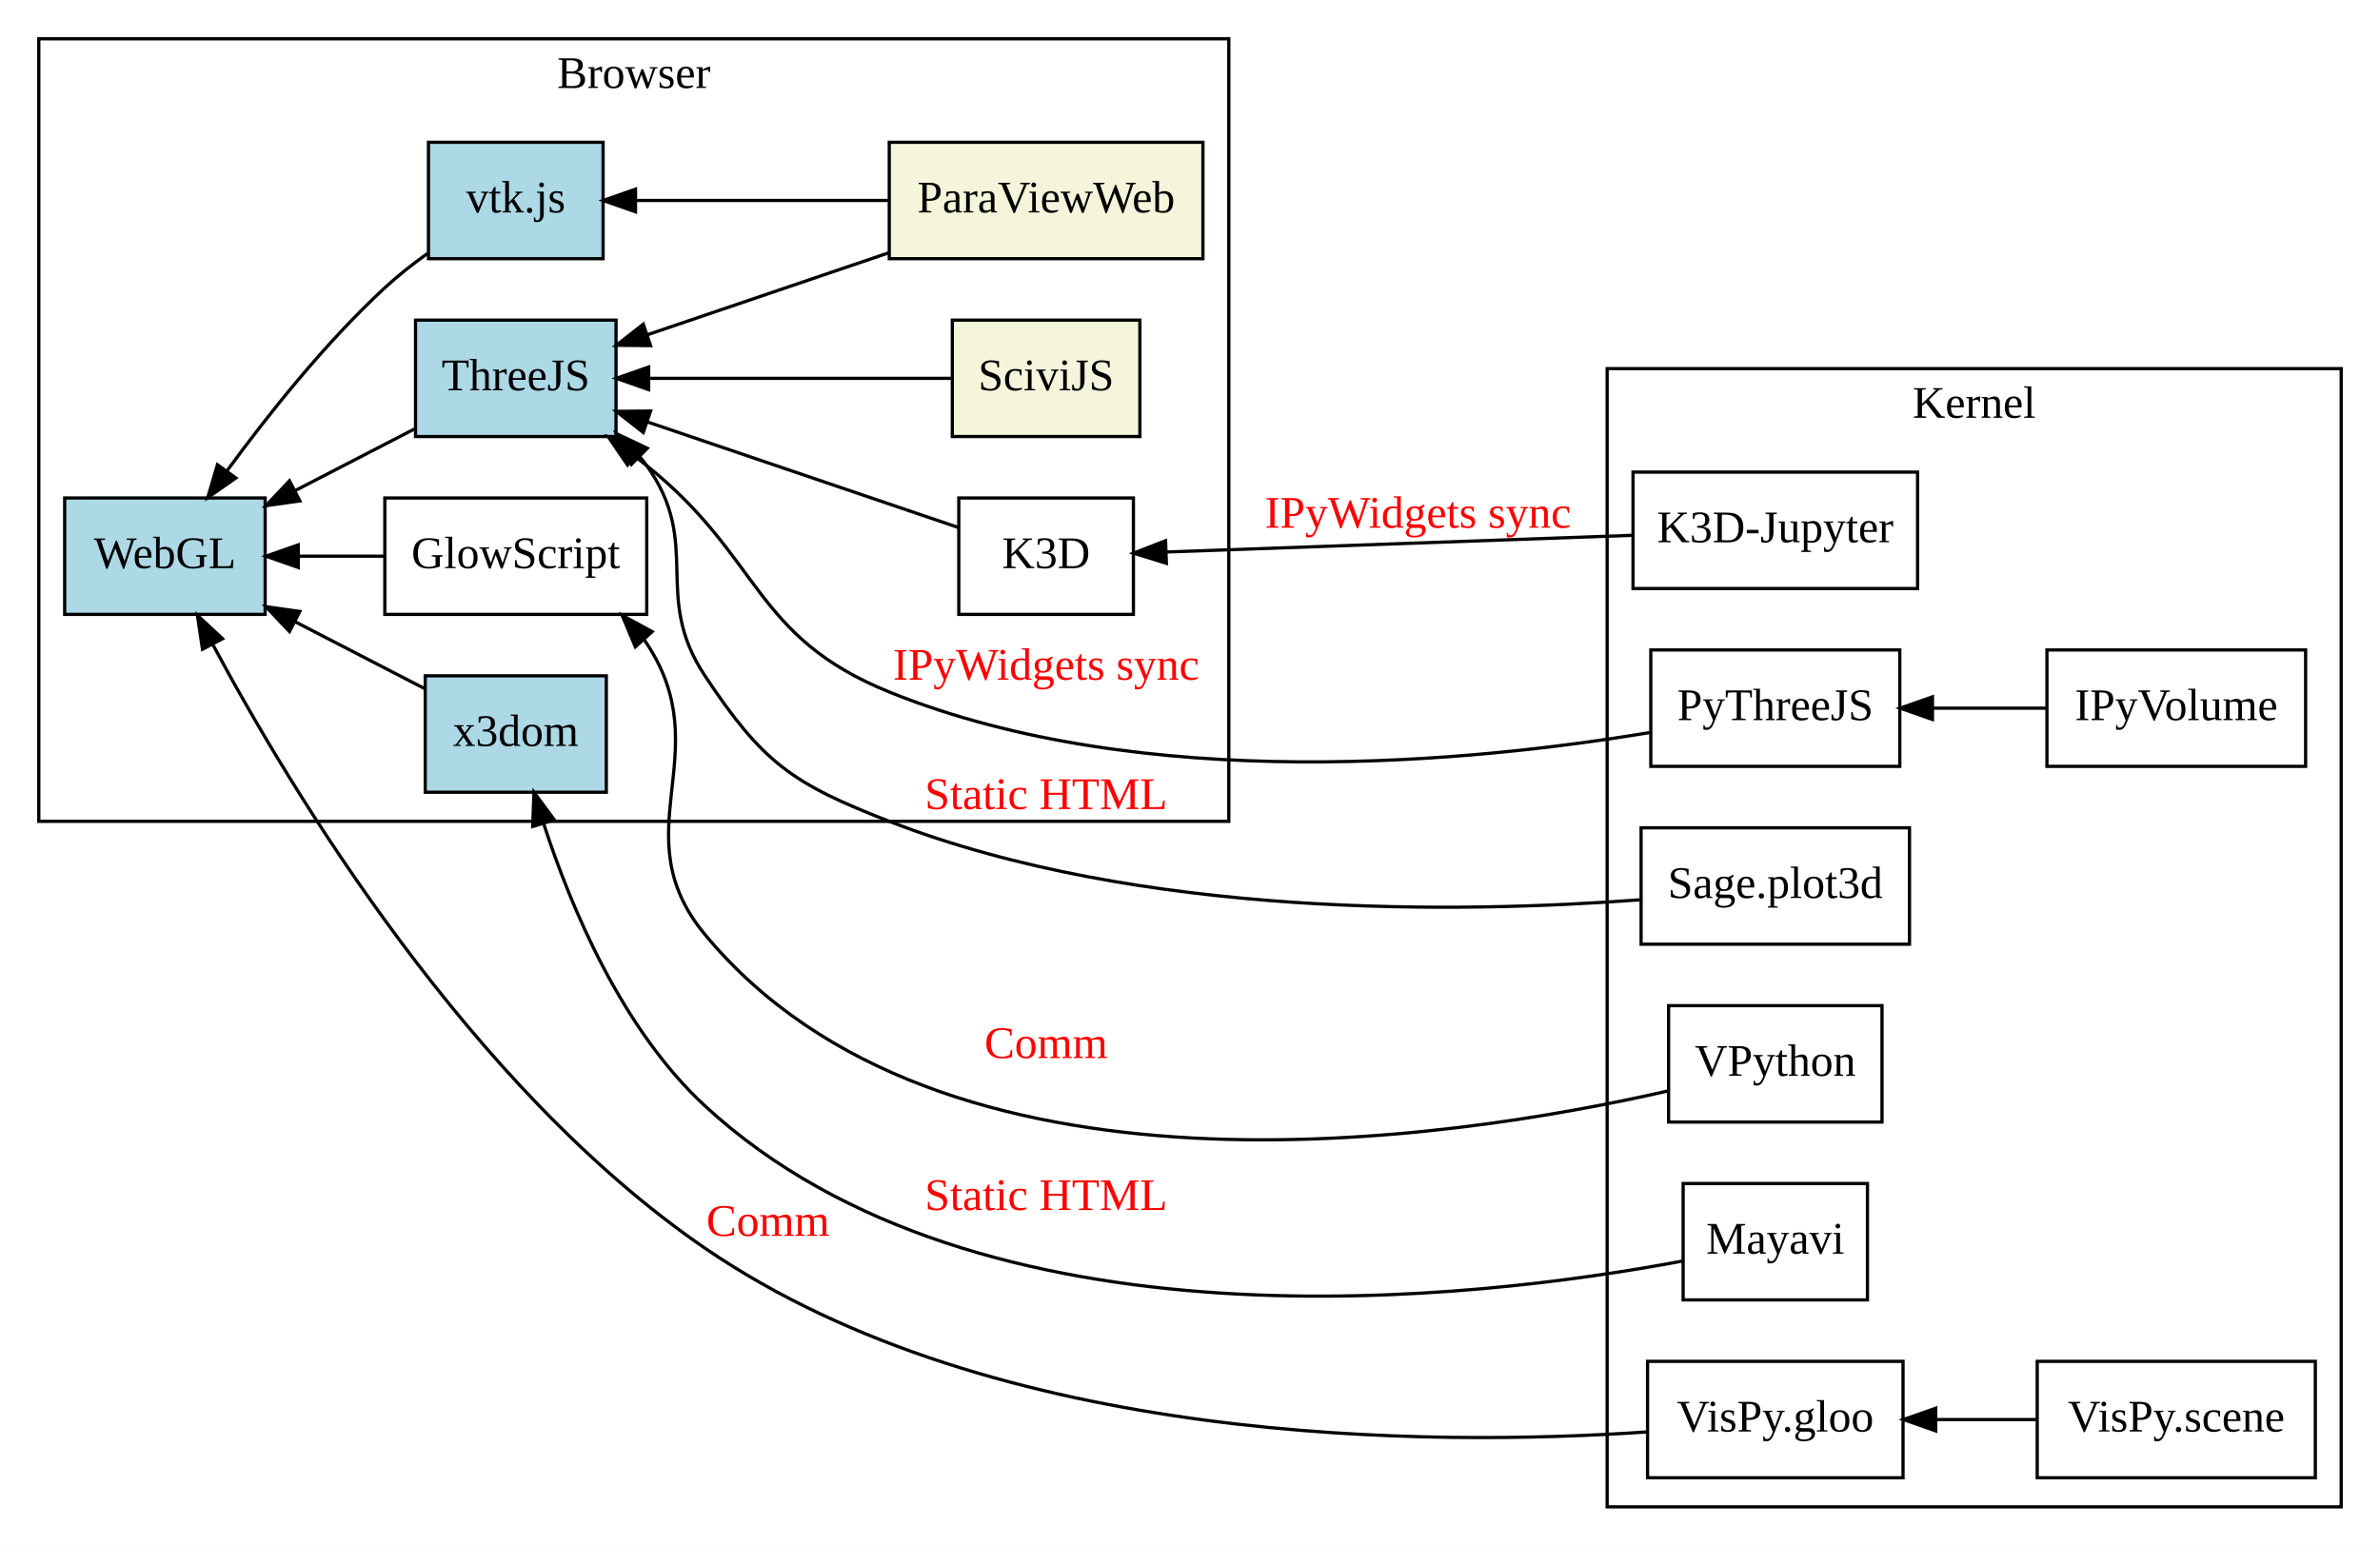
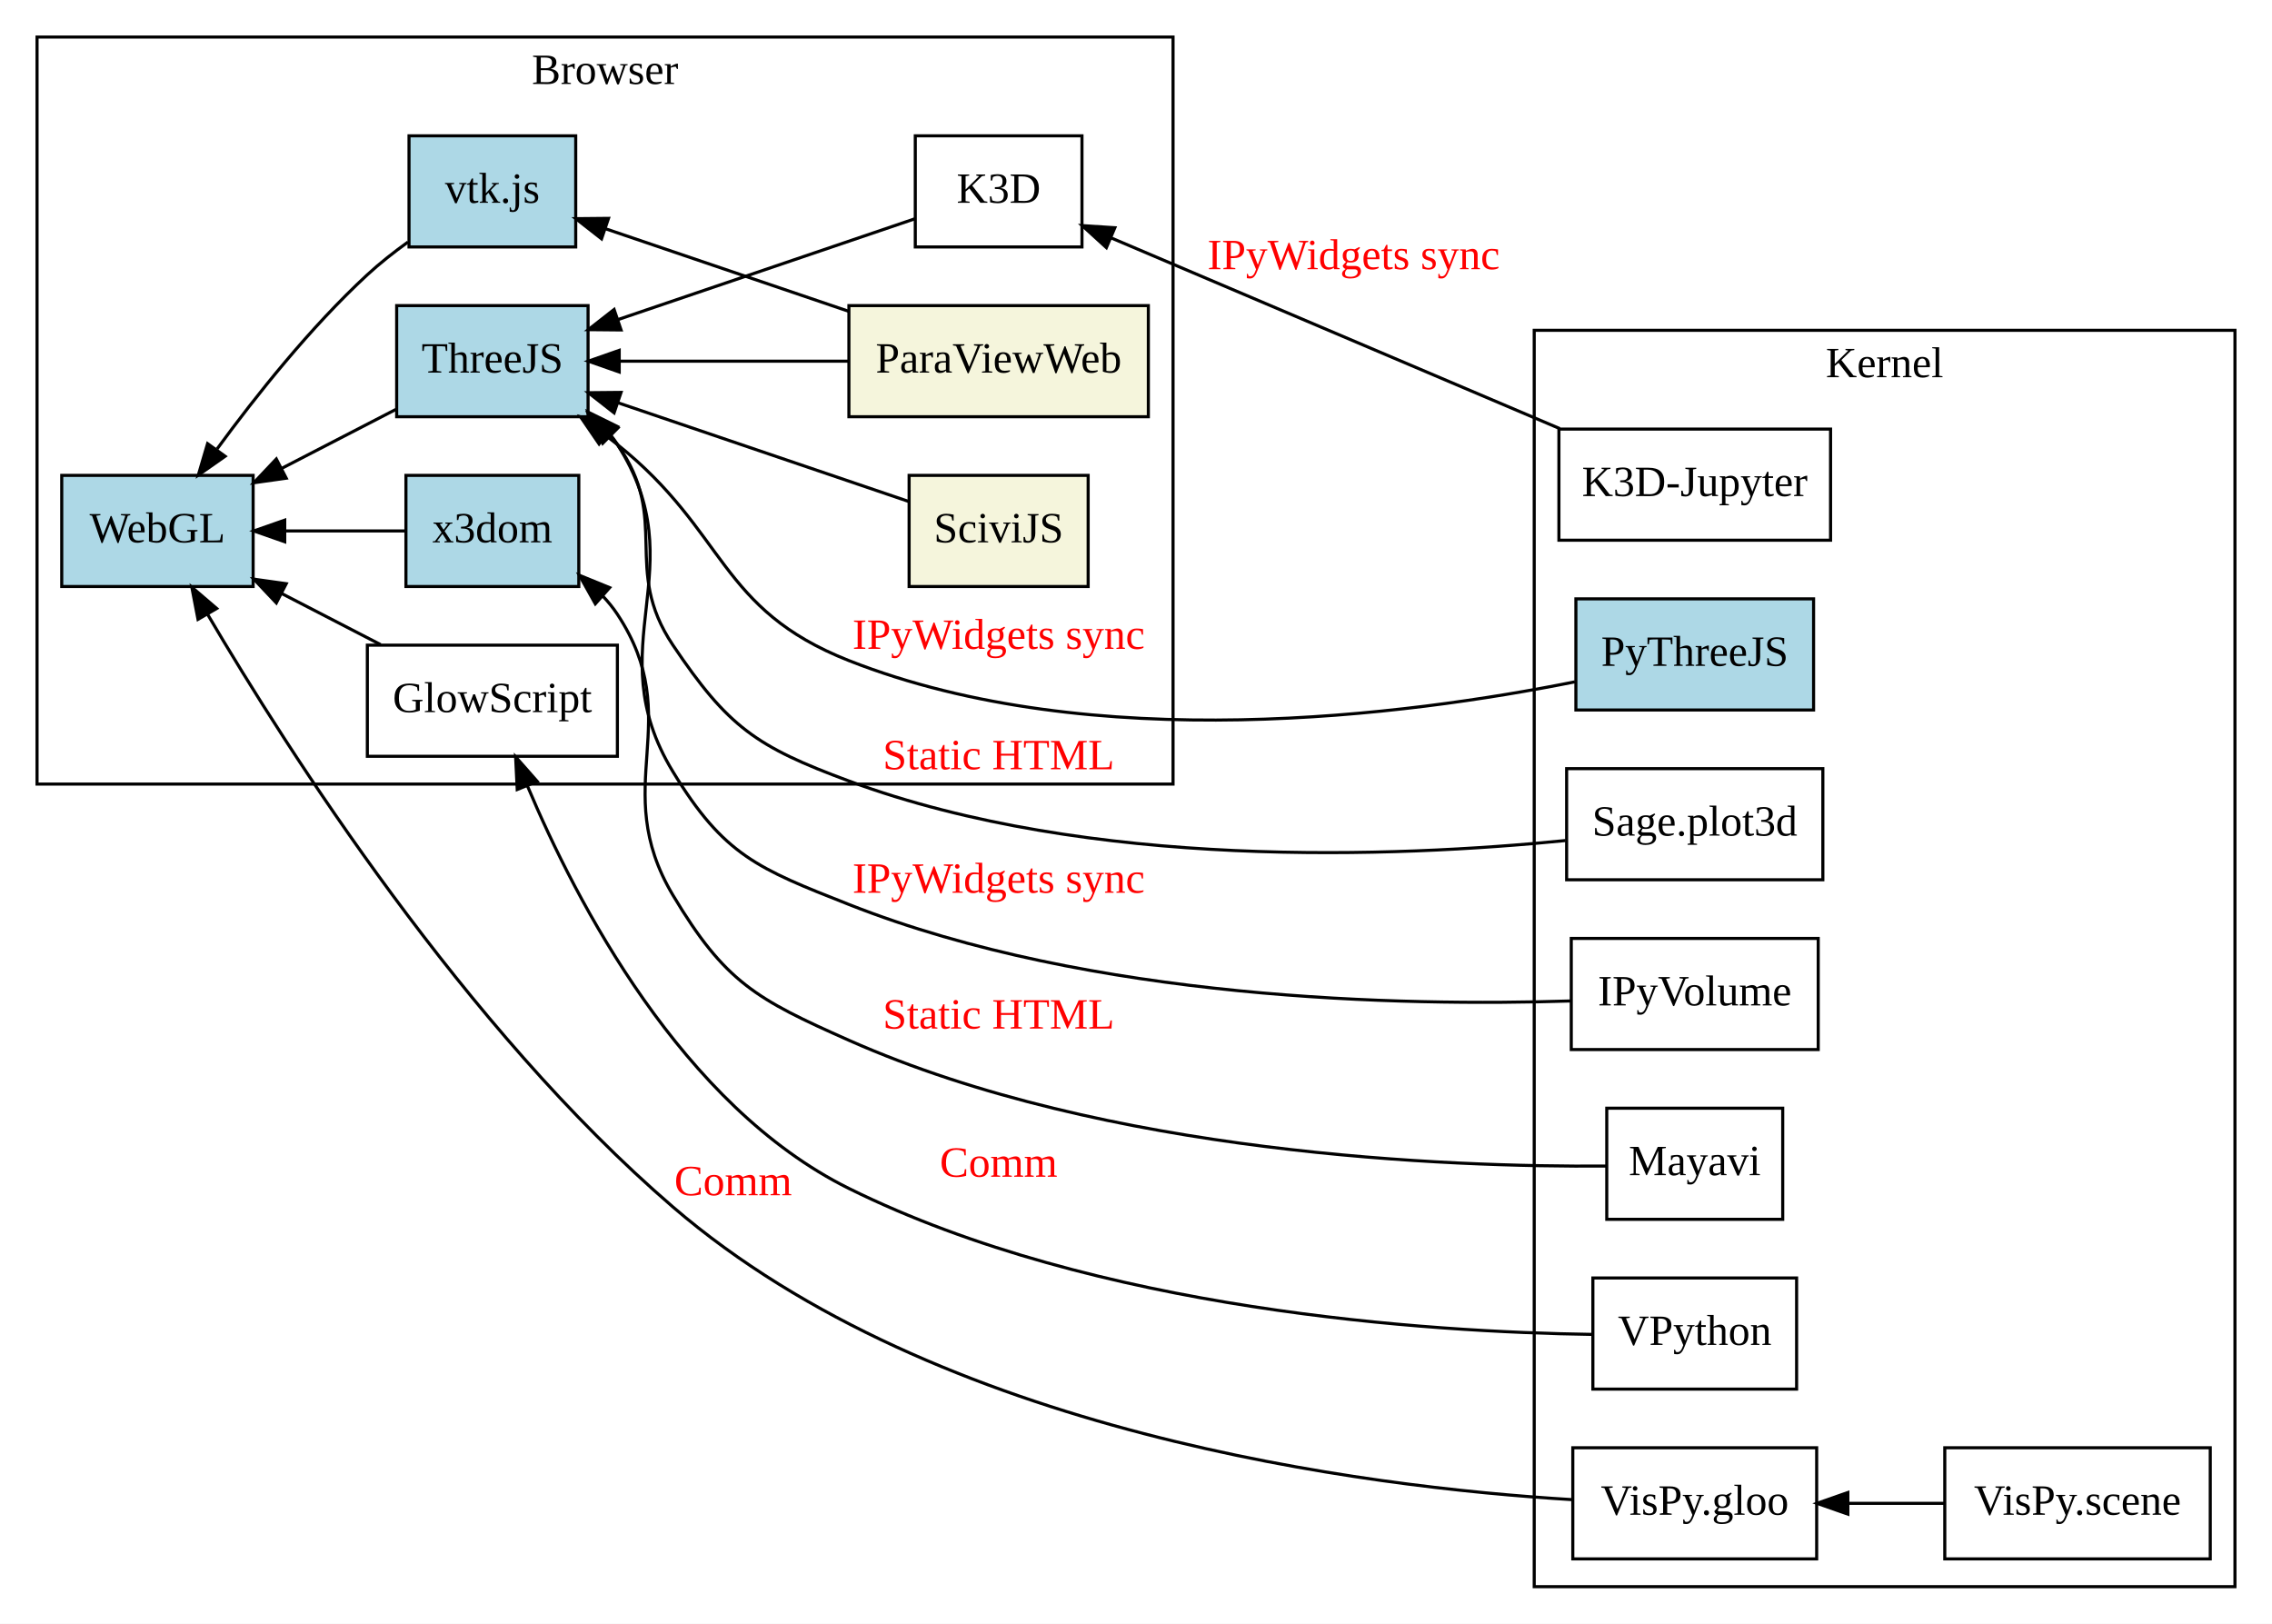
- <svg xmlns="http://www.w3.org/2000/svg" width="736pt" height="478pt" viewBox="0.00 0.00 736.00 478.00">
-   <g id="graph0" class="graph" transform="scale(1 1) rotate(0) translate(4 474)">
-     <polygon fill="white" stroke="none" points="-4,4 -4,-474 732,-474 732,4 -4,4" />
+ <svg xmlns="http://www.w3.org/2000/svg" width="736pt" height="526pt" viewBox="0.00 0.00 736.00 526.00">
+   <g id="graph0" class="graph" transform="scale(1 1) rotate(0) translate(4 522)">
+     <polygon fill="white" stroke="none" points="-4,4 -4,-522 732,-522 732,4 -4,4" />
    <g id="clust1" class="cluster">
-       <polygon fill="none" stroke="black" points="8,-220 8,-462 376,-462 376,-220 8,-220" />
-       <text text-anchor="middle" x="192" y="-446.8" font-family="Times New Roman,serif" font-size="14.00">Browser</text>
+       <polygon fill="none" stroke="black" points="8,-268 8,-510 376,-510 376,-268 8,-268" />
+       <text text-anchor="middle" x="192" y="-494.8" font-family="Times New Roman,serif" font-size="14.00">Browser</text>
    </g>
    <g id="clust2" class="cluster">
-       <polygon fill="none" stroke="black" points="493,-8 493,-360 720,-360 720,-8 493,-8" />
-       <text text-anchor="middle" x="606.5" y="-344.8" font-family="Times New Roman,serif" font-size="14.00">Kernel</text>
+       <polygon fill="none" stroke="black" points="493,-8 493,-415 720,-415 720,-8 493,-8" />
+       <text text-anchor="middle" x="606.5" y="-399.8" font-family="Times New Roman,serif" font-size="14.00">Kernel</text>
    </g>
    <g id="node1" class="node">
-       <polygon fill="lightblue" stroke="black" points="16,-284 16,-320 78,-320 78,-284 16,-284" />
-       <text text-anchor="middle" x="47" y="-298.3" font-family="Times New Roman,serif" font-size="14.00">WebGL</text>
+       <polygon fill="lightblue" stroke="black" points="16,-332 16,-368 78,-368 78,-332 16,-332" />
+       <text text-anchor="middle" x="47" y="-346.3" font-family="Times New Roman,serif" font-size="14.00">WebGL</text>
    </g>
    <g id="node2" class="node">
-       <polygon fill="lightblue" stroke="black" points="124.5,-339 124.5,-375 186.5,-375 186.5,-339 124.5,-339" />
-       <text text-anchor="middle" x="155.5" y="-353.3" font-family="Times New Roman,serif" font-size="14.00">ThreeJS</text>
+       <polygon fill="lightblue" stroke="black" points="124.5,-387 124.5,-423 186.5,-423 186.5,-387 124.5,-387" />
+       <text text-anchor="middle" x="155.5" y="-401.3" font-family="Times New Roman,serif" font-size="14.00">ThreeJS</text>
    </g>
    <g id="edge1" class="edge">
-       <path fill="none" stroke="black" d="M87.3,-322.296C99.484,-328.588 112.716,-335.421 124.191,-341.347" />
-       <polygon fill="black" stroke="black" points="88.725,-319.092 78.234,-317.614 85.513,-325.312 88.725,-319.092" />
+       <path fill="none" stroke="black" d="M87.3,-370.296C99.484,-376.588 112.716,-383.421 124.191,-389.347" />
+       <polygon fill="black" stroke="black" points="88.725,-367.092 78.234,-365.614 85.513,-373.312 88.725,-367.092" />
    </g>
    <g id="node3" class="node">
-       <polygon fill="lightblue" stroke="black" points="127.5,-229 127.5,-265 183.5,-265 183.5,-229 127.5,-229" />
-       <text text-anchor="middle" x="155.5" y="-243.3" font-family="Times New Roman,serif" font-size="14.00">x3dom</text>
+       <polygon fill="lightblue" stroke="black" points="127.5,-332 127.5,-368 183.5,-368 183.5,-332 127.5,-332" />
+       <text text-anchor="middle" x="155.5" y="-346.3" font-family="Times New Roman,serif" font-size="14.00">x3dom</text>
    </g>
    <g id="edge2" class="edge">
-       <path fill="none" stroke="black" d="M87.245,-281.733C100.62,-274.826 115.263,-267.263 127.462,-260.963" />
-       <polygon fill="black" stroke="black" points="85.513,-278.688 78.234,-286.386 88.725,-284.908 85.513,-278.688" />
+       <path fill="none" stroke="black" d="M88.405,-350C101.462,-350 115.615,-350 127.462,-350" />
+       <polygon fill="black" stroke="black" points="88.234,-346.5 78.234,-350 88.234,-353.5 88.234,-346.5" />
    </g>
    <g id="node4" class="node">
-       <polygon fill="lightblue" stroke="black" points="128.5,-394 128.5,-430 182.5,-430 182.5,-394 128.5,-394" />
-       <text text-anchor="middle" x="155.5" y="-408.3" font-family="Times New Roman,serif" font-size="14.00">vtk.js</text>
+       <polygon fill="lightblue" stroke="black" points="128.5,-442 128.5,-478 182.5,-478 182.5,-442 128.5,-442" />
+       <text text-anchor="middle" x="155.5" y="-456.3" font-family="Times New Roman,serif" font-size="14.00">vtk.js</text>
    </g>
    <g id="edge3" class="edge">
-       <path fill="none" stroke="black" d="M66.334,-328.58C78.902,-345.754 96.579,-367.989 115,-385 119.028,-388.719 123.604,-392.316 128.178,-395.605" />
-       <polygon fill="black" stroke="black" points="68.929,-326.193 60.251,-320.115 63.244,-330.278 68.929,-326.193" />
+       <path fill="none" stroke="black" d="M66.334,-376.58C78.902,-393.754 96.579,-415.989 115,-433 119.028,-436.719 123.604,-440.316 128.178,-443.605" />
+       <polygon fill="black" stroke="black" points="68.929,-374.193 60.251,-368.115 63.244,-378.278 68.929,-374.193" />
    </g>
    <g id="node5" class="node">
-       <polygon fill="none" stroke="black" points="115,-284 115,-320 196,-320 196,-284 115,-284" />
-       <text text-anchor="middle" x="155.5" y="-298.3" font-family="Times New Roman,serif" font-size="14.00">GlowScript</text>
+       <polygon fill="none" stroke="black" points="115,-277 115,-313 196,-313 196,-277 115,-277" />
+       <text text-anchor="middle" x="155.5" y="-291.3" font-family="Times New Roman,serif" font-size="14.00">GlowScript</text>
    </g>
    <g id="edge4" class="edge">
-       <path fill="none" stroke="black" d="M88.412,-302C97.002,-302 106.066,-302 114.635,-302" />
-       <polygon fill="black" stroke="black" points="88.234,-298.5 78.234,-302 88.234,-305.5 88.234,-298.5" />
+       <path fill="none" stroke="black" d="M87.22,-329.745C97.728,-324.319 109.02,-318.487 119.296,-313.181" />
+       <polygon fill="black" stroke="black" points="85.513,-326.688 78.234,-334.386 88.725,-332.908 85.513,-326.688" />
    </g>
    <g id="node11" class="node">
      <polygon fill="none" stroke="black" points="505.5,-17 505.5,-53 584.5,-53 584.5,-17 505.5,-17" />
      <text text-anchor="middle" x="545" y="-31.3" font-family="Times New Roman,serif" font-size="14.00">VisPy.gloo</text>
    </g>
    <g id="edge13" class="edge">
-       <path fill="none" stroke="black" d="M61.794,-274.704C86.208,-229.149 141.38,-137.729 214,-88 303.887,-26.446 439.426,-26.672 505.307,-31.167" />
-       <polygon fill="black" stroke="black" points="58.62,-273.219 57.056,-283.697 64.813,-276.481 58.62,-273.219" />
-       <text text-anchor="middle" x="233.5" y="-91.8" font-family="Times New Roman,serif" font-size="14.00" fill="red">Comm</text>
+       <path fill="none" stroke="black" d="M63.248,-322.99C89.418,-278.489 146.622,-188.932 214,-131 299.396,-57.576 438.26,-40.237 505.325,-36.193" />
+       <polygon fill="black" stroke="black" points="60.141,-321.369 58.142,-331.774 66.193,-324.887 60.141,-321.369" />
+       <text text-anchor="middle" x="233.5" y="-134.8" font-family="Times New Roman,serif" font-size="14.00" fill="red">Comm</text>
    </g>
    <g id="node6" class="node">
-       <polygon fill="none" stroke="black" points="292.5,-284 292.5,-320 346.5,-320 346.5,-284 292.5,-284" />
-       <text text-anchor="middle" x="319.5" y="-298.3" font-family="Times New Roman,serif" font-size="14.00">K3D</text>
+       <polygon fill="none" stroke="black" points="292.5,-442 292.5,-478 346.5,-478 346.5,-442 292.5,-442" />
+       <text text-anchor="middle" x="319.5" y="-456.3" font-family="Times New Roman,serif" font-size="14.00">K3D</text>
    </g>
    <g id="edge5" class="edge">
-       <path fill="none" stroke="black" d="M196.309,-343.485C226.223,-333.329 266.351,-319.705 292.317,-310.889" />
-       <polygon fill="black" stroke="black" points="194.935,-340.255 186.591,-346.784 197.186,-346.883 194.935,-340.255" />
+       <path fill="none" stroke="black" d="M196.309,-418.515C226.223,-428.671 266.351,-442.295 292.317,-451.111" />
+       <polygon fill="black" stroke="black" points="197.186,-415.117 186.591,-415.216 194.935,-421.745 197.186,-415.117" />
    </g>
    <g id="node7" class="node">
-       <polygon fill="beige" stroke="black" points="271,-394 271,-430 368,-430 368,-394 271,-394" />
-       <text text-anchor="middle" x="319.5" y="-408.3" font-family="Times New Roman,serif" font-size="14.00">ParaViewWeb</text>
+       <polygon fill="beige" stroke="black" points="271,-387 271,-423 368,-423 368,-387 271,-387" />
+       <text text-anchor="middle" x="319.5" y="-401.3" font-family="Times New Roman,serif" font-size="14.00">ParaViewWeb</text>
    </g>
    <g id="edge6" class="edge">
-       <path fill="none" stroke="black" d="M196.171,-370.468C218.686,-378.112 247.02,-387.732 270.749,-395.788" />
-       <polygon fill="black" stroke="black" points="197.186,-367.117 186.591,-367.216 194.935,-373.745 197.186,-367.117" />
+       <path fill="none" stroke="black" d="M196.778,-405C219.194,-405 247.233,-405 270.749,-405" />
+       <polygon fill="black" stroke="black" points="196.591,-401.5 186.591,-405 196.591,-408.5 196.591,-401.5" />
    </g>
    <g id="node8" class="node">
-       <polygon fill="beige" stroke="black" points="290.5,-339 290.5,-375 348.5,-375 348.5,-339 290.5,-339" />
-       <text text-anchor="middle" x="319.5" y="-353.3" font-family="Times New Roman,serif" font-size="14.00">SciviJS</text>
+       <polygon fill="beige" stroke="black" points="290.5,-332 290.5,-368 348.5,-368 348.5,-332 290.5,-332" />
+       <text text-anchor="middle" x="319.5" y="-346.3" font-family="Times New Roman,serif" font-size="14.00">SciviJS</text>
    </g>
    <g id="edge8" class="edge">
-       <path fill="none" stroke="black" d="M196.86,-357C226.01,-357 264.636,-357 290.466,-357" />
-       <polygon fill="black" stroke="black" points="196.591,-353.5 186.591,-357 196.591,-360.5 196.591,-353.5" />
+       <path fill="none" stroke="black" d="M196.096,-391.557C225.331,-381.631 264.409,-368.364 290.466,-359.518" />
+       <polygon fill="black" stroke="black" points="194.935,-388.255 186.591,-394.784 197.186,-394.883 194.935,-388.255" />
    </g>
    <g id="node9" class="node">
-       <polygon fill="none" stroke="black" points="506.5,-237 506.5,-273 583.5,-273 583.5,-237 506.5,-237" />
-       <text text-anchor="middle" x="545" y="-251.3" font-family="Times New Roman,serif" font-size="14.00">PyThreeJS</text>
+       <polygon fill="lightblue" stroke="black" points="506.5,-292 506.5,-328 583.5,-328 583.5,-292 506.5,-292" />
+       <text text-anchor="middle" x="545" y="-306.3" font-family="Times New Roman,serif" font-size="14.00">PyThreeJS</text>
+     </g>
+     <g id="edge10" class="edge">
+       <path fill="none" stroke="black" d="M192.39,-380.825C193.618,-379.884 194.825,-378.941 196,-378 231.59,-349.498 228.58,-324.72 271,-308 349.931,-276.888 451.953,-290.262 506.185,-301.122" />
+       <polygon fill="black" stroke="black" points="190.067,-378.188 184.087,-386.935 194.216,-383.826 190.067,-378.188" />
+       <text text-anchor="middle" x="319.5" y="-311.8" font-family="Times New Roman,serif" font-size="14.00" fill="red">IPyWidgets sync</text>
+     </g>
+     <g id="node14" class="node">
+       <polygon fill="none" stroke="black" points="503.5,-237 503.5,-273 586.5,-273 586.5,-237 503.5,-237" />
+       <text text-anchor="middle" x="545" y="-251.3" font-family="Times New Roman,serif" font-size="14.00">Sage.plot3d</text>
+     </g>
+     <g id="edge16" class="edge">
+       <path fill="none" stroke="black" d="M193.926,-380.673C194.655,-379.803 195.348,-378.912 196,-378 213.434,-353.615 197.278,-337.879 214,-313 231.853,-286.439 240.985,-280.103 271,-269 349.115,-240.103 448.43,-244.247 503.166,-249.71" />
+       <polygon fill="black" stroke="black" points="191.251,-378.396 186.596,-387.913 196.17,-383.376 191.251,-378.396" />
+       <text text-anchor="middle" x="319.5" y="-272.8" font-family="Times New Roman,serif" font-size="14.00" fill="red">Static HTML</text>
+     </g>
+     <g id="node15" class="node">
+       <polygon fill="none" stroke="black" points="505,-182 505,-218 585,-218 585,-182 505,-182" />
+       <text text-anchor="middle" x="545" y="-196.3" font-family="Times New Roman,serif" font-size="14.00">IPyVolume</text>
    </g>
    <g id="edge11" class="edge">
-       <path fill="none" stroke="black" d="M192.39,-332.825C193.618,-331.884 194.825,-330.941 196,-330 231.59,-301.498 228.735,-277.108 271,-260 349.653,-228.163 451.787,-238.403 506.11,-247.444" />
-       <polygon fill="black" stroke="black" points="190.067,-330.188 184.087,-338.935 194.216,-335.826 190.067,-330.188" />
-       <text text-anchor="middle" x="319.5" y="-263.8" font-family="Times New Roman,serif" font-size="14.00" fill="red">IPyWidgets sync</text>
-     </g>
-     <g id="node14" class="node">
-       <polygon fill="none" stroke="black" points="503.5,-182 503.5,-218 586.5,-218 586.5,-182 503.5,-182" />
-       <text text-anchor="middle" x="545" y="-196.3" font-family="Times New Roman,serif" font-size="14.00">Sage.plot3d</text>
-     </g>
-     <g id="edge16" class="edge">
-       <path fill="none" stroke="black" d="M193.926,-332.673C194.655,-331.803 195.348,-330.912 196,-330 213.434,-305.615 197.414,-289.969 214,-265 231.859,-238.114 240.916,-231.693 271,-220 348.737,-189.785 448.192,-191.598 503.054,-195.726" />
-       <polygon fill="black" stroke="black" points="191.251,-330.396 186.596,-339.913 196.17,-335.376 191.251,-330.396" />
-       <text text-anchor="middle" x="319.5" y="-223.8" font-family="Times New Roman,serif" font-size="14.00" fill="red">Static HTML</text>
+       <path fill="none" stroke="black" d="M193.705,-381.205C194.526,-380.17 195.294,-379.102 196,-378 221.775,-337.762 189.172,-312.829 214,-272 230.488,-244.886 241.484,-240.655 271,-229 349.689,-197.929 450.502,-196.003 504.93,-197.744" />
+       <polygon fill="black" stroke="black" points="191.069,-378.894 186.562,-388.483 196.065,-383.798 191.069,-378.894" />
+       <text text-anchor="middle" x="319.5" y="-232.8" font-family="Times New Roman,serif" font-size="14.00" fill="red">IPyWidgets sync</text>
    </g>
    <g id="node10" class="node">
-       <polygon fill="none" stroke="black" points="516.5,-72 516.5,-108 573.5,-108 573.5,-72 516.5,-72" />
-       <text text-anchor="middle" x="545" y="-86.3" font-family="Times New Roman,serif" font-size="14.00">Mayavi</text>
+       <polygon fill="none" stroke="black" points="516.5,-127 516.5,-163 573.5,-163 573.5,-127 516.5,-127" />
+       <text text-anchor="middle" x="545" y="-141.3" font-family="Times New Roman,serif" font-size="14.00">Mayavi</text>
    </g>
    <g id="edge12" class="edge">
-       <path fill="none" stroke="black" d="M164.181,-219.097C172.567,-193.369 188.338,-155.684 214,-132 299.094,-53.465 453.321,-72.184 516.193,-83.993" />
-       <polygon fill="black" stroke="black" points="160.735,-218.395 161.129,-228.983 167.424,-220.46 160.735,-218.395" />
-       <text text-anchor="middle" x="319.5" y="-99.8" font-family="Times New Roman,serif" font-size="14.00" fill="red">Static HTML</text>
+       <path fill="none" stroke="black" d="M191.182,-329.004C192.968,-327.125 194.599,-325.123 196,-323 218.706,-288.588 192.864,-267.398 214,-232 230.833,-203.808 240.986,-198.314 271,-185 354.633,-147.901 465.437,-143.894 516.313,-144.252" />
+       <polygon fill="black" stroke="black" points="188.854,-326.391 183.684,-335.638 193.492,-331.633 188.854,-326.391" />
+       <text text-anchor="middle" x="319.5" y="-188.8" font-family="Times New Roman,serif" font-size="14.00" fill="red">Static HTML</text>
    </g>
    <g id="edge7" class="edge">
-       <path fill="none" stroke="black" d="M192.597,-412C215.7,-412 245.926,-412 270.972,-412" />
-       <polygon fill="black" stroke="black" points="192.528,-408.5 182.528,-412 192.528,-415.5 192.528,-408.5" />
+       <path fill="none" stroke="black" d="M192.285,-447.851C215.427,-439.994 245.814,-429.677 270.972,-421.136" />
+       <polygon fill="black" stroke="black" points="190.872,-444.634 182.528,-451.163 193.122,-451.263 190.872,-444.634" />
    </g>
    <g id="node13" class="node">
-       <polygon fill="none" stroke="black" points="512,-127 512,-163 578,-163 578,-127 512,-127" />
-       <text text-anchor="middle" x="545" y="-141.3" font-family="Times New Roman,serif" font-size="14.00">VPython</text>
+       <polygon fill="none" stroke="black" points="512,-72 512,-108 578,-108 578,-72 512,-72" />
+       <text text-anchor="middle" x="545" y="-86.3" font-family="Times New Roman,serif" font-size="14.00">VPython</text>
    </g>
    <g id="edge15" class="edge">
-       <path fill="none" stroke="black" d="M195.186,-276.182C195.465,-275.793 195.737,-275.398 196,-275 218.502,-240.975 187.961,-216.4 214,-185 286.849,-97.152 444.062,-121.155 511.834,-136.626" />
-       <polygon fill="black" stroke="black" points="192.473,-273.965 188.377,-283.736 197.672,-278.651 192.473,-273.965" />
-       <text text-anchor="middle" x="319.5" y="-146.8" font-family="Times New Roman,serif" font-size="14.00" fill="red">Comm</text>
+       <path fill="none" stroke="black" d="M166.839,-267.441C182.682,-229.756 216.936,-163.77 271,-137 351.164,-97.306 458.954,-90.481 511.909,-89.717" />
+       <polygon fill="black" stroke="black" points="163.551,-266.236 163.031,-276.818 170.036,-268.869 163.551,-266.236" />
+       <text text-anchor="middle" x="319.5" y="-140.8" font-family="Times New Roman,serif" font-size="14.00" fill="red">Comm</text>
    </g>
    <g id="node12" class="node">
-       <polygon fill="none" stroke="black" points="501,-292 501,-328 589,-328 589,-292 501,-292" />
-       <text text-anchor="middle" x="545" y="-306.3" font-family="Times New Roman,serif" font-size="14.00">K3D-Jupyter</text>
+       <polygon fill="none" stroke="black" points="501,-347 501,-383 589,-383 589,-347 501,-347" />
+       <text text-anchor="middle" x="545" y="-361.3" font-family="Times New Roman,serif" font-size="14.00">K3D-Jupyter</text>
    </g>
    <g id="edge14" class="edge">
-       <path fill="none" stroke="black" d="M356.781,-303.299C396.162,-304.708 459.014,-306.958 500.885,-308.457" />
-       <polygon fill="black" stroke="black" points="356.695,-299.793 346.576,-302.933 356.444,-306.789 356.695,-299.793" />
-       <text text-anchor="middle" x="434.5" y="-310.8" font-family="Times New Roman,serif" font-size="14.00" fill="red">IPyWidgets sync</text>
-     </g>
-     <g id="node15" class="node">
-       <polygon fill="none" stroke="black" points="629,-237 629,-273 709,-273 709,-237 629,-237" />
-       <text text-anchor="middle" x="669" y="-251.3" font-family="Times New Roman,serif" font-size="14.00">IPyVolume</text>
-     </g>
-     <g id="edge9" class="edge">
-       <path fill="none" stroke="black" d="M593.925,-255C605.421,-255 617.567,-255 628.624,-255" />
-       <polygon fill="black" stroke="black" points="593.6,-251.5 583.6,-255 593.599,-258.5 593.6,-251.5" />
+       <path fill="none" stroke="black" d="M356.059,-444.886C395.519,-428.113 459.175,-401.055 501.301,-383.149" />
+       <polygon fill="black" stroke="black" points="354.41,-441.783 346.576,-448.916 357.148,-448.226 354.41,-441.783" />
+       <text text-anchor="middle" x="434.5" y="-434.8" font-family="Times New Roman,serif" font-size="14.00" fill="red">IPyWidgets sync</text>
    </g>
    <g id="node16" class="node">
      <polygon fill="none" stroke="black" points="626,-17 626,-53 712,-53 712,-17 626,-17" />
      <text text-anchor="middle" x="669" y="-31.3" font-family="Times New Roman,serif" font-size="14.00">VisPy.scene</text>
    </g>
-     <g id="edge10" class="edge">
+     <g id="edge9" class="edge">
      <path fill="none" stroke="black" d="M594.7,-35C605.007,-35 615.803,-35 625.844,-35" />
      <polygon fill="black" stroke="black" points="594.602,-31.5 584.602,-35 594.602,-38.5 594.602,-31.5" />
    </g>
  </g>
</svg>
